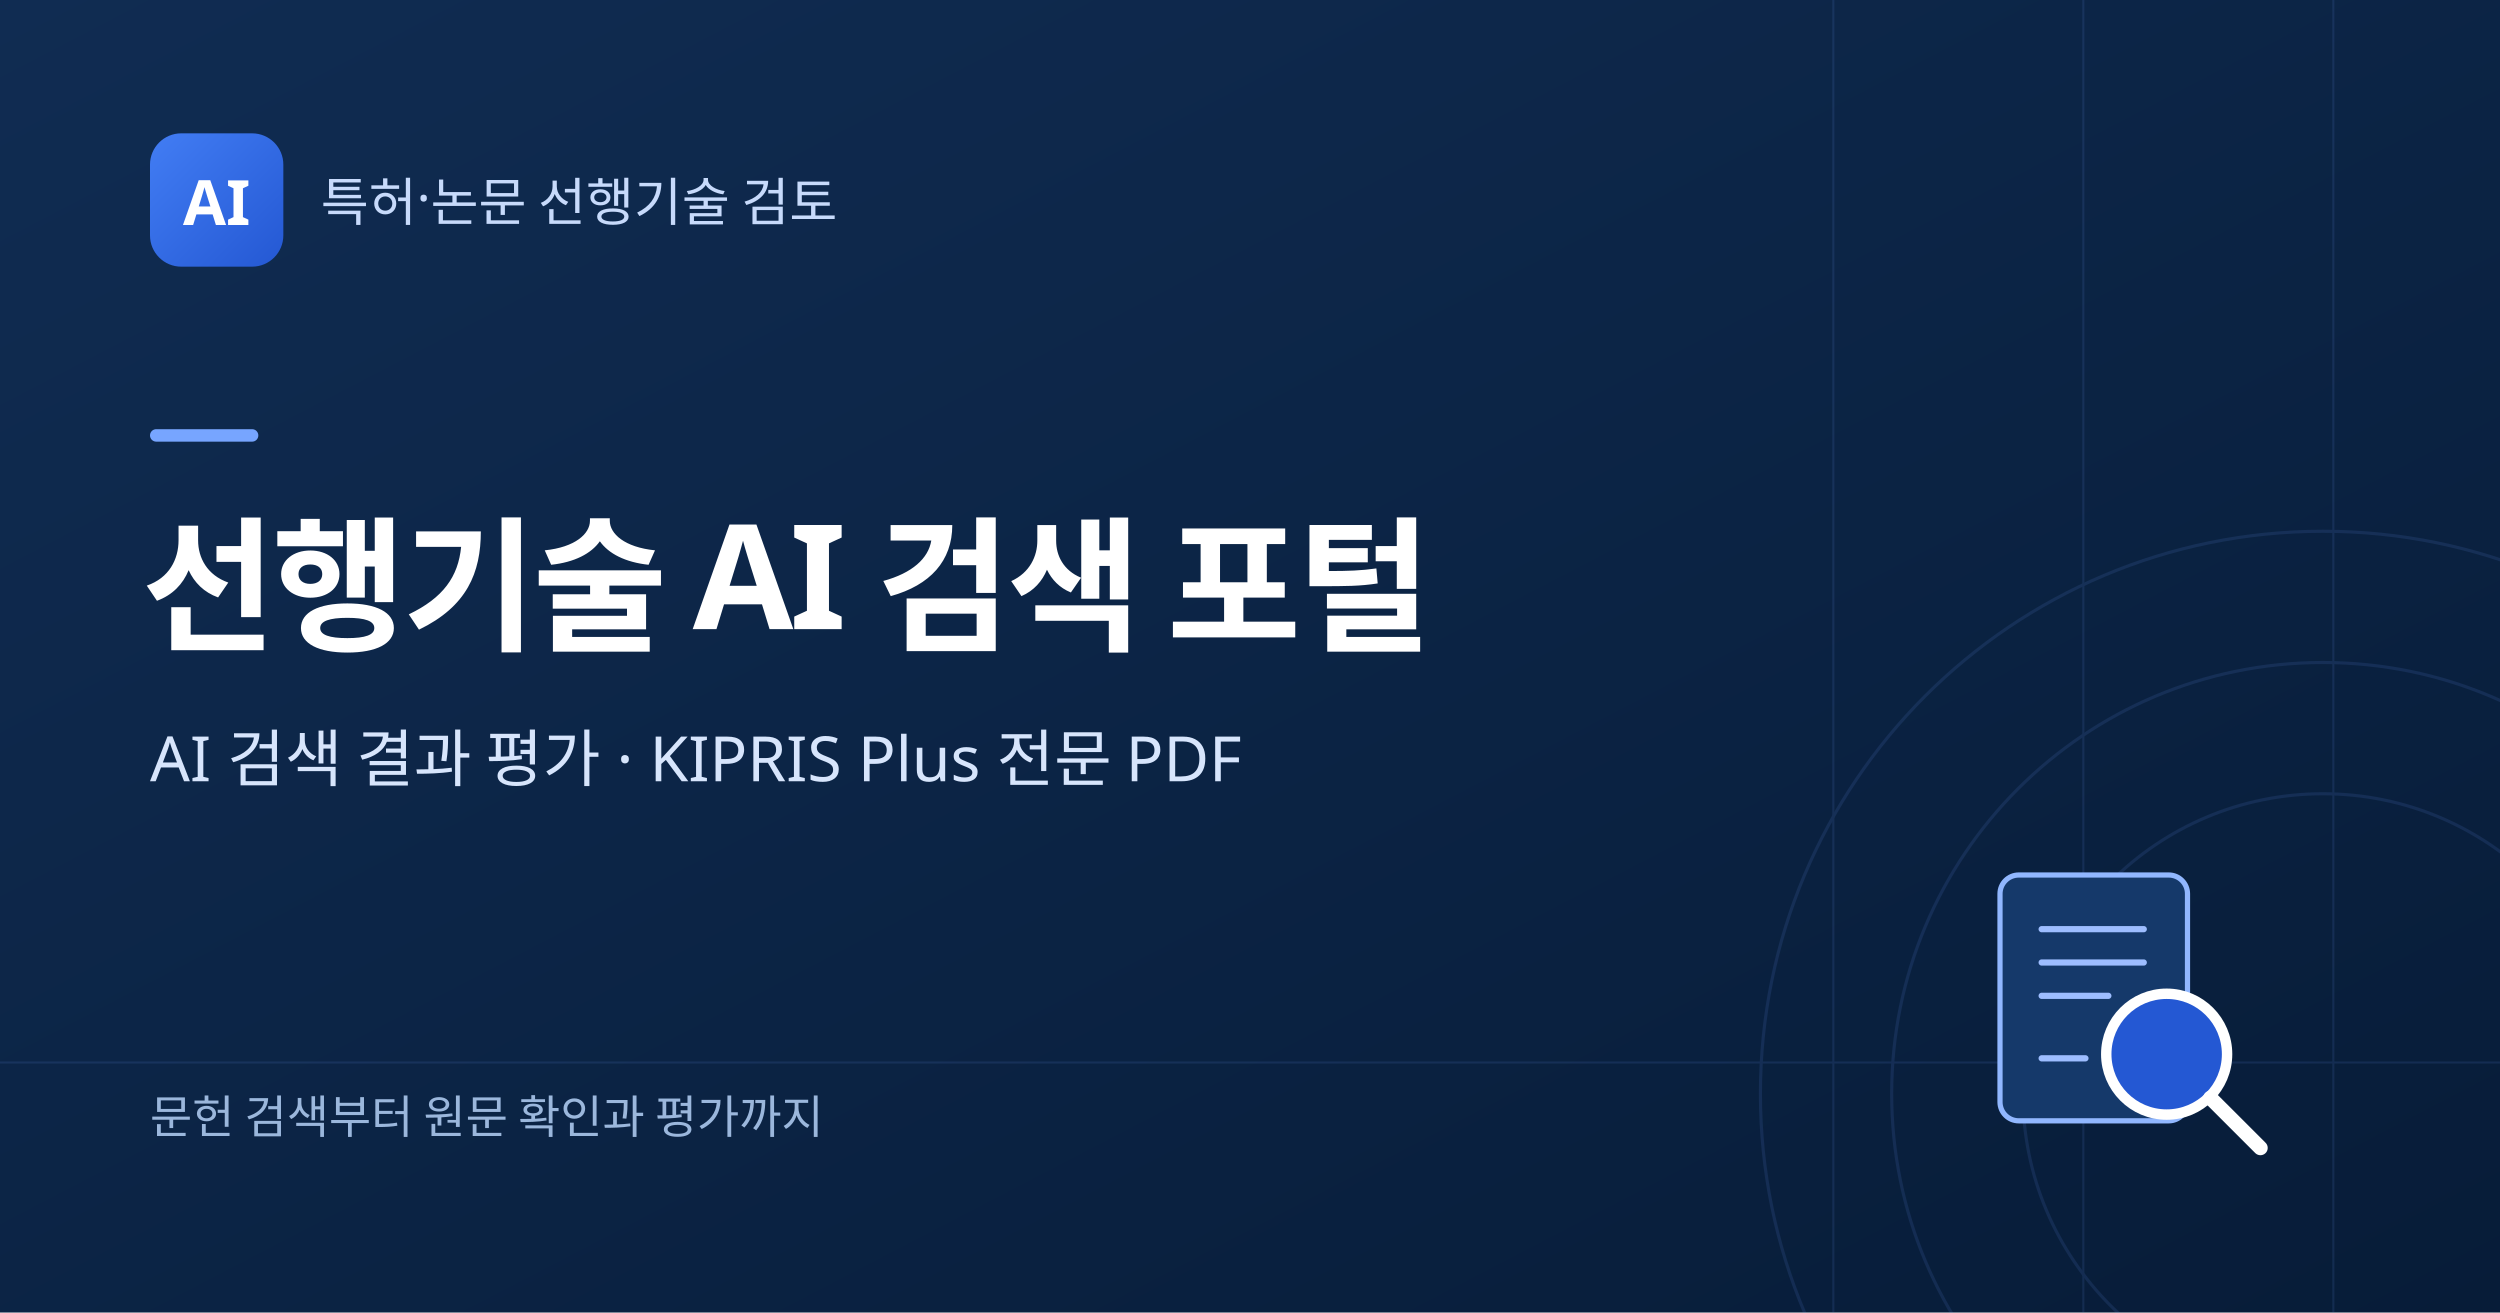
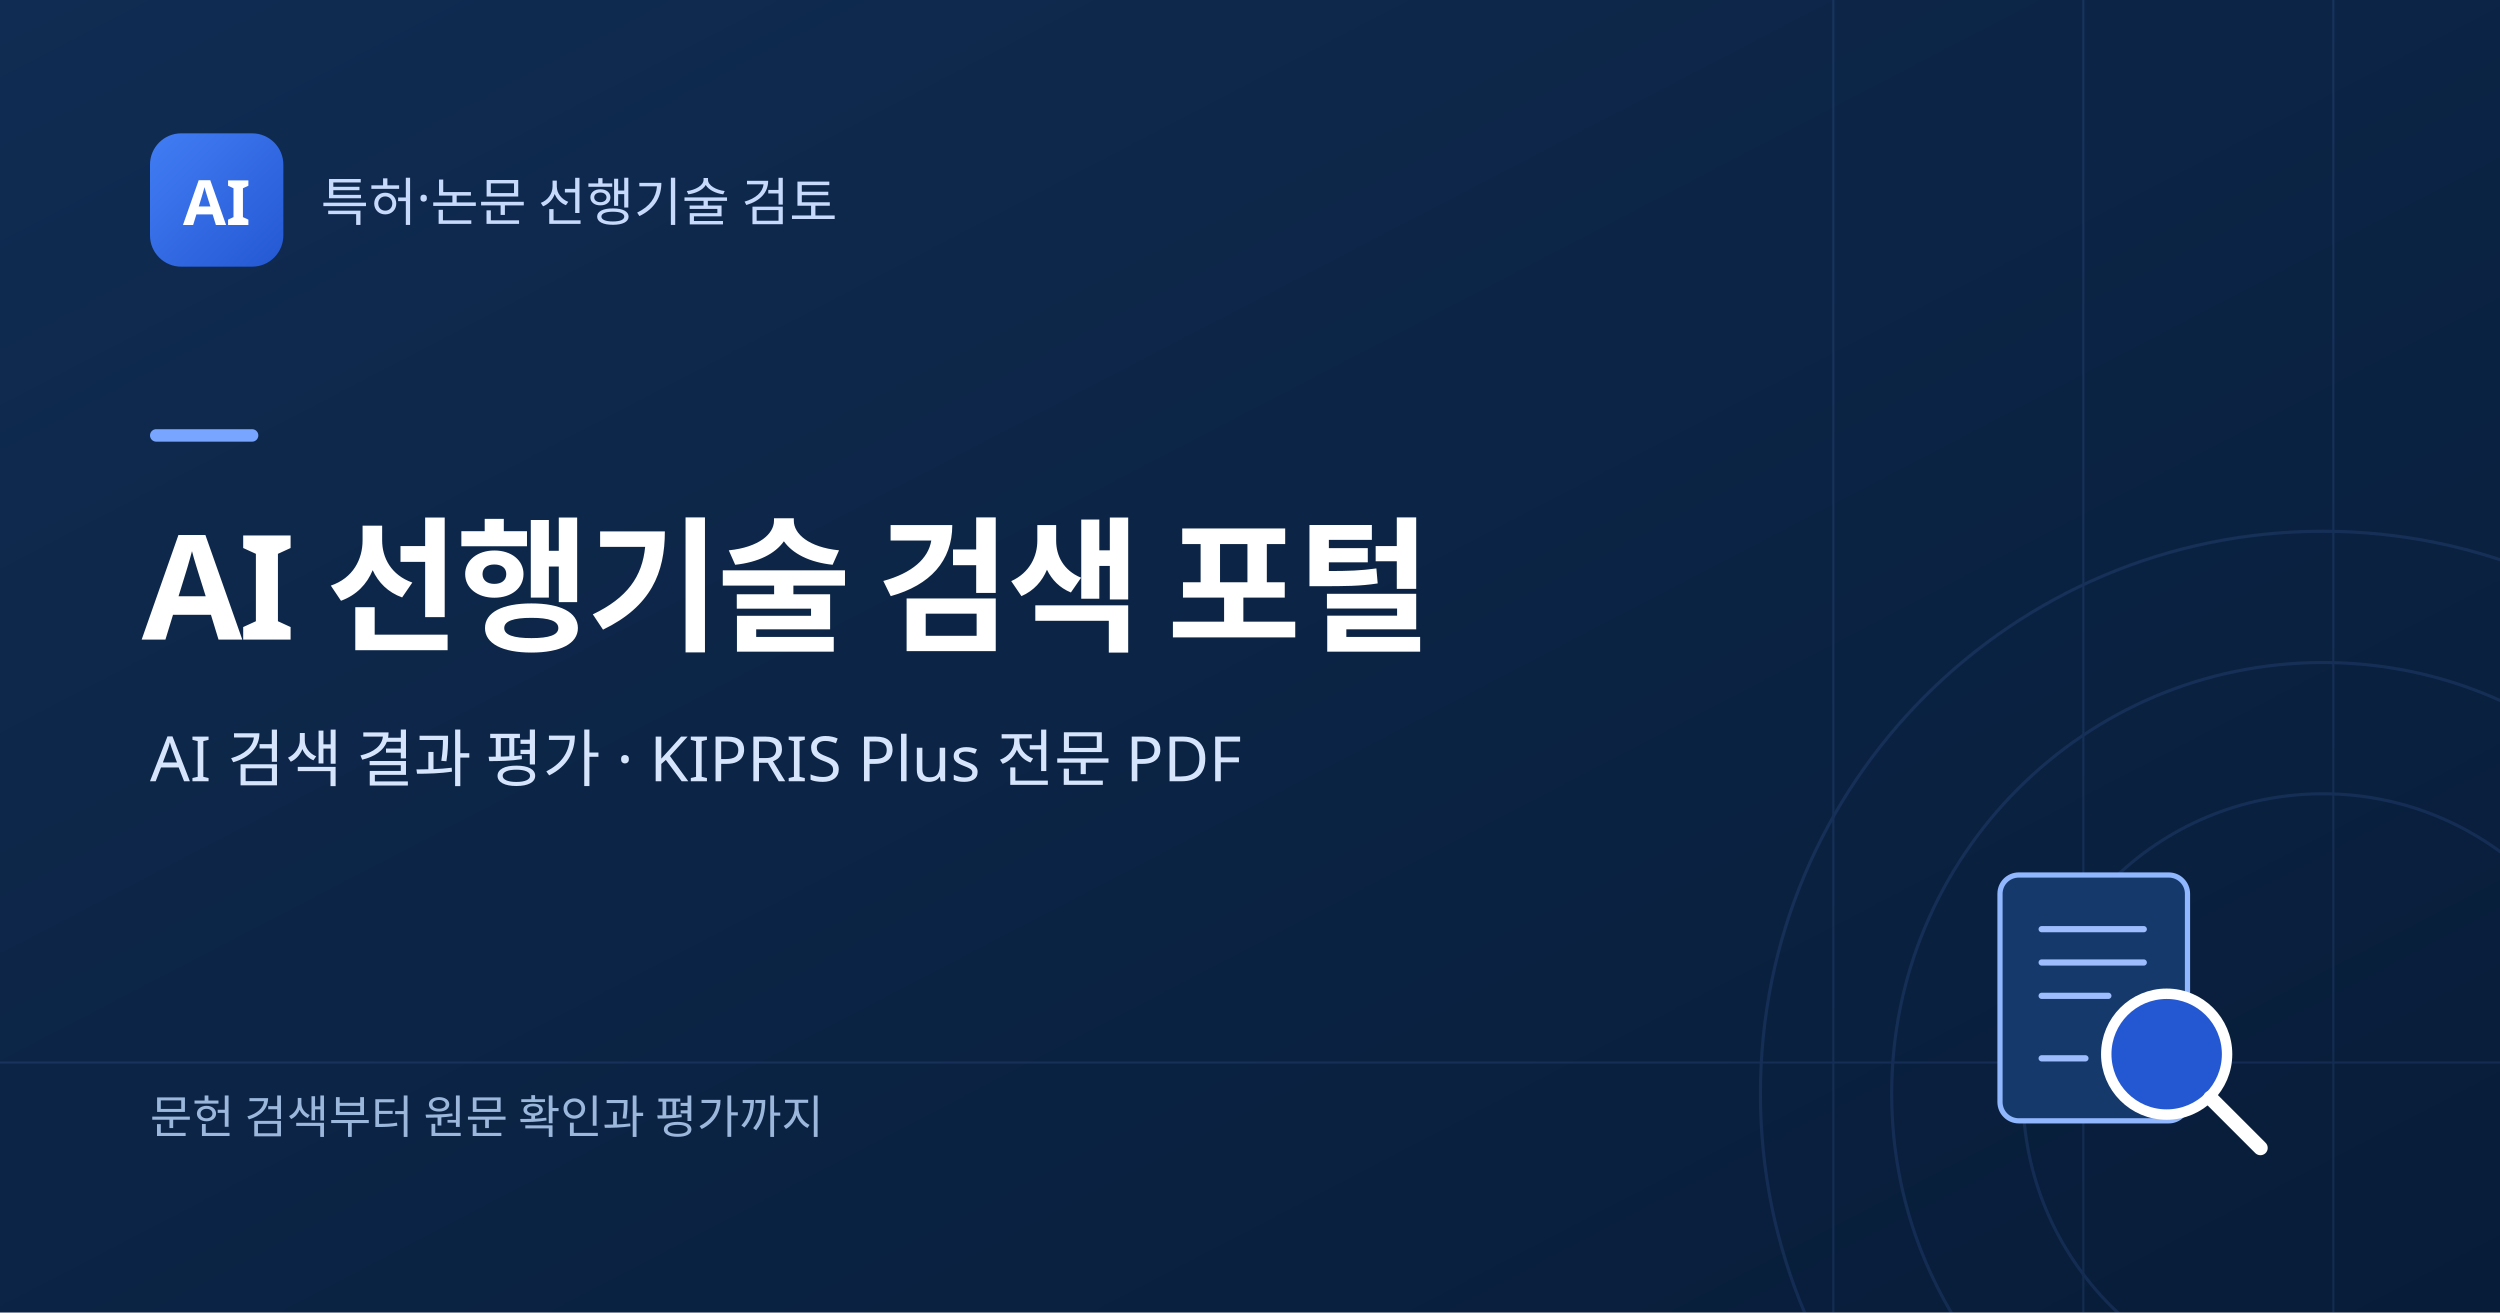
<svg xmlns="http://www.w3.org/2000/svg" width="1200" height="630" viewBox="0 0 1200 630" role="img" aria-labelledby="title description">
  <defs>
    <linearGradient id="background" x1="0" y1="0" x2="1" y2="1">
      <stop stop-color="#102c52" />
      <stop offset="1" stop-color="#071c38" />
    </linearGradient>
    <linearGradient id="accent" x1="0" y1="0" x2="1" y2="1">
      <stop stop-color="#427df4" />
      <stop offset="1" stop-color="#2458d3" />
    </linearGradient>
  </defs>
  <rect width="1200" height="630" fill="url(#background)" />
  <g fill="none" stroke="#6b9cff" opacity=".12">
    <circle cx="1115" cy="525" r="270" stroke-width="1.5" />
    <circle cx="1115" cy="525" r="207" stroke-width="1.5" />
    <circle cx="1115" cy="525" r="144" stroke-width="1.5" />
    <path d="M880 0v630M1000 0v630M1120 0v630M0 510h1200" stroke-width="1" />
  </g>
  <rect x="72" y="64" width="64" height="64" rx="15" fill="url(#accent)" />
  <g font-family="'Malgun Gothic', '맑은 고딕', sans-serif">
    <text x="104" y="108" text-anchor="middle" fill="#fff" font-size="30" font-weight="700">AI</text>
    <text x="154" y="106" fill="#c7dafb" font-size="25" font-weight="500">특허·논문 선행기술 검토</text>
    <rect x="72" y="206" width="52" height="6" rx="3" fill="#77a5ff" />
-     <text x="68" y="307" fill="#fff" font-size="70" font-weight="700" letter-spacing="-1.8">선행기술 AI 검색 포털</text>
+     <text x="68" y="307" fill="#fff" font-size="70" font-weight="700" letter-spacing="-1.8">AI 선행기술 검색 포털</text>
    <text x="72" y="375" fill="#d7e5fc" font-size="30" font-weight="400">AI 검색 결과 평가 · KIPRIS Plus 전문 PDF</text>
    <text x="72" y="544" fill="#9bb7dc" font-size="22" font-weight="400">문헌 검색부터 원문 확인과 평가까지</text>
  </g>
  <g transform="translate(960 420)" fill="none" stroke-linecap="round" stroke-linejoin="round">
    <rect x="0" y="0" width="90" height="118" rx="9" stroke="#91b7ff" stroke-width="2.5" fill="#15396a" />
    <path d="M20 26h49M20 42h49M20 58h32M20 88h21" stroke="#9dbdff" stroke-width="3" />
    <circle cx="80" cy="86" r="29" stroke="#fff" stroke-width="5" fill="#2458d3" />
    <path d="m101 107 24 24" stroke="#fff" stroke-width="7" />
  </g>
</svg>
